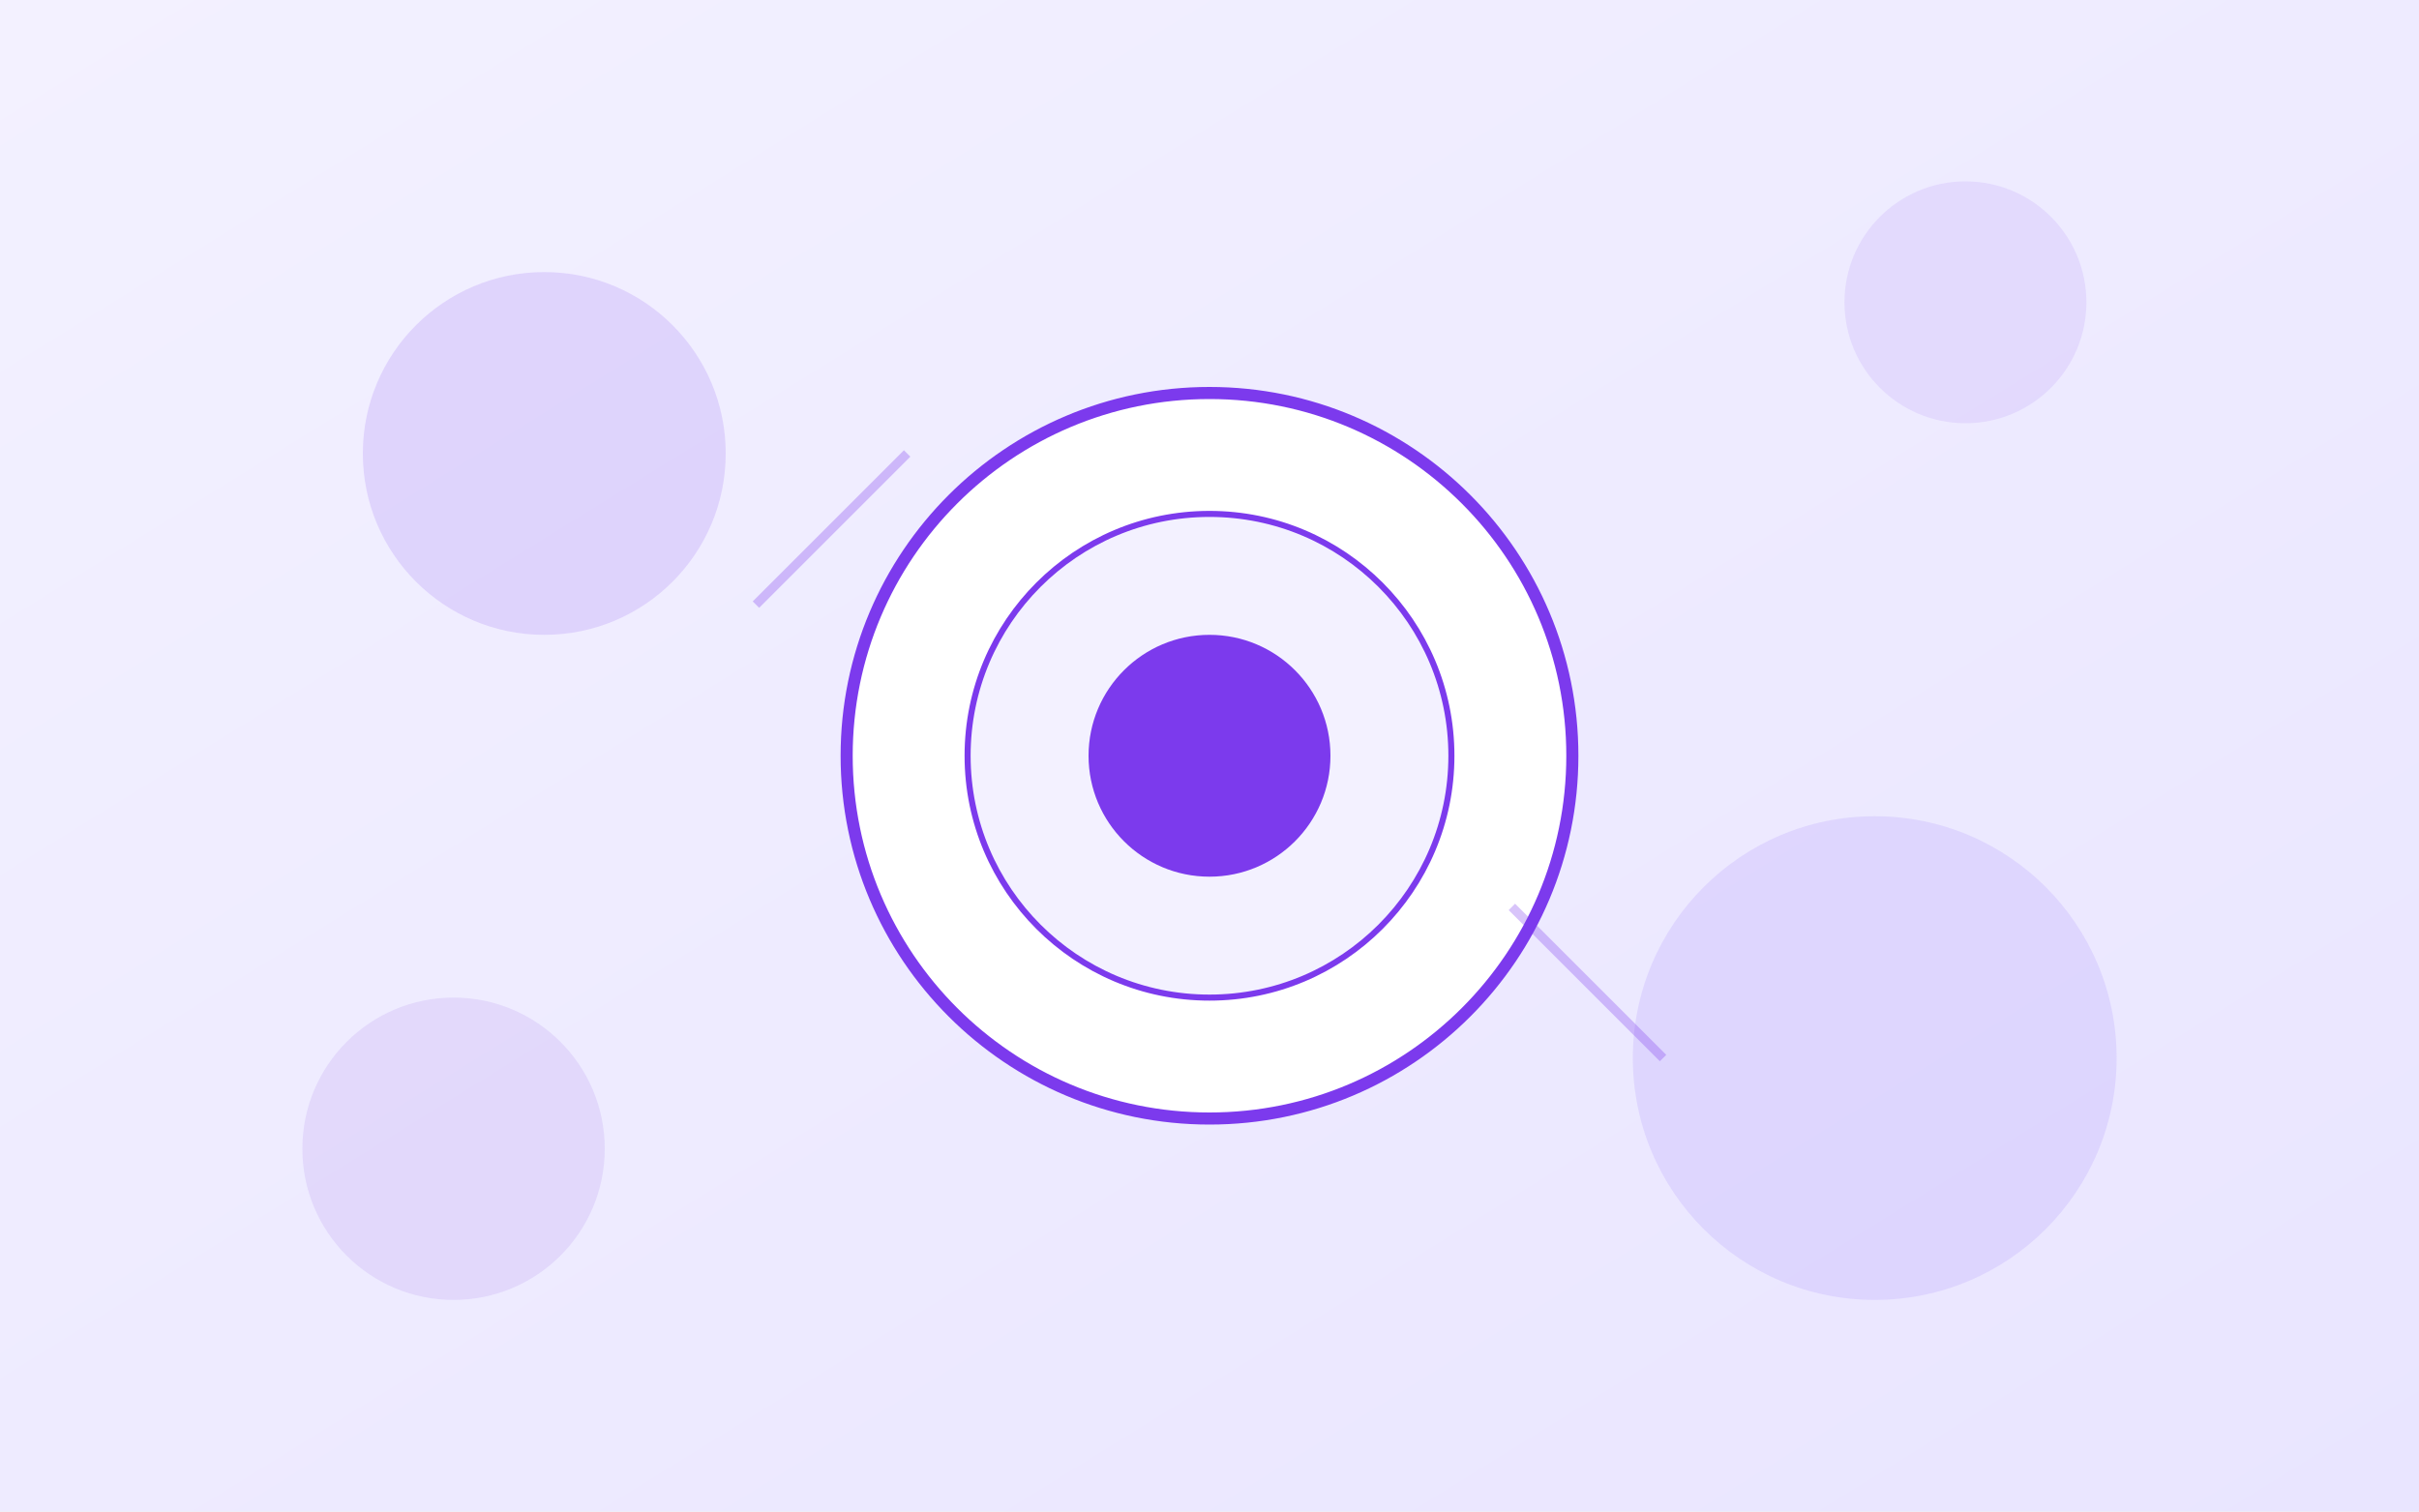
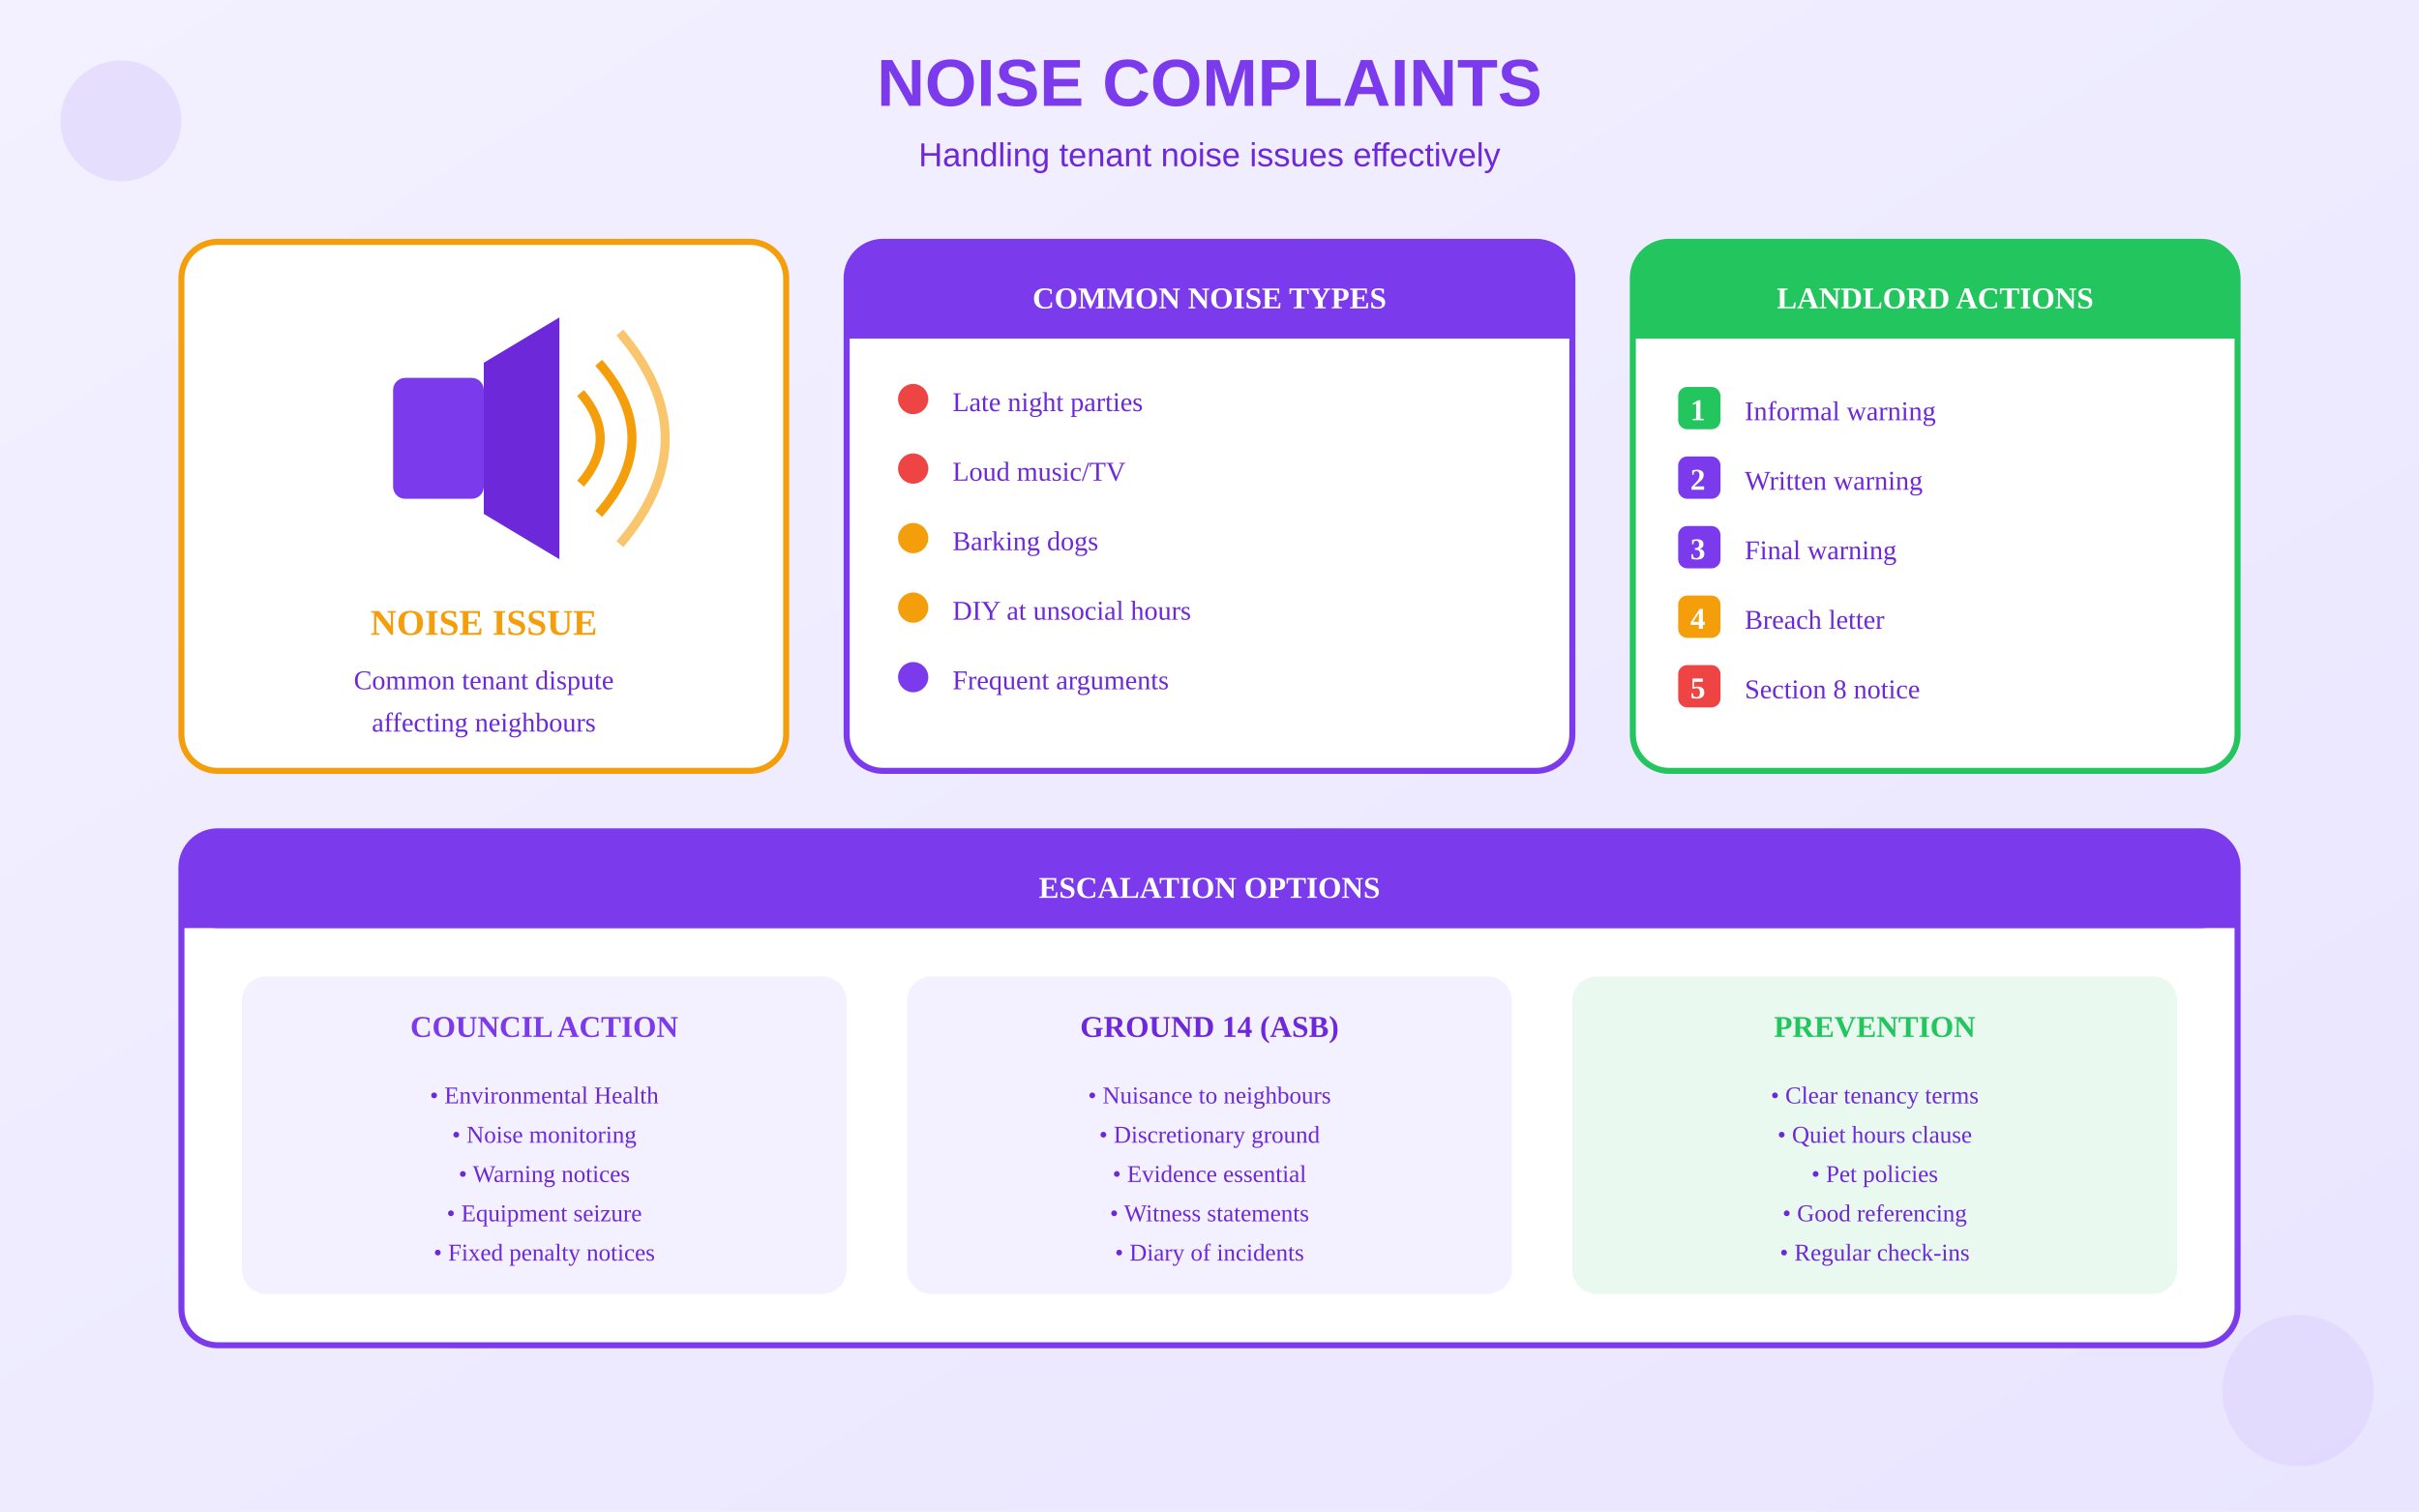
<svg xmlns="http://www.w3.org/2000/svg" viewBox="0 0 800 500">
  <defs>
    <linearGradient id="bgGrad" x1="0%" y1="0%" x2="100%" y2="100%">
      <stop offset="0%" style="stop-color:#F3F1FF" />
      <stop offset="100%" style="stop-color:#E9E5FF" />
    </linearGradient>
  </defs>
  <rect width="800" height="500" fill="url(#bgGrad)" />
-   <circle cx="400" cy="250" r="120" fill="white" stroke="#7C3AED" stroke-width="4" />
-   <circle cx="400" cy="250" r="80" fill="#F3F1FF" stroke="#7C3AED" stroke-width="2" />
-   <circle cx="400" cy="250" r="40" fill="#7C3AED" />
-   <circle cx="180" cy="150" r="60" fill="#7C3AED" opacity="0.15" />
-   <circle cx="620" cy="350" r="80" fill="#A78BFA" opacity="0.2" />
-   <circle cx="650" cy="100" r="40" fill="#7C3AED" opacity="0.1" />
-   <circle cx="150" cy="380" r="50" fill="#6D28D9" opacity="0.1" />
-   <line x1="250" y1="200" x2="300" y2="150" stroke="#7C3AED" stroke-width="3" opacity="0.3" />
-   <line x1="500" y1="300" x2="550" y2="350" stroke="#7C3AED" stroke-width="3" opacity="0.3" />
+   <text x="400" y="35" text-anchor="middle" fill="#7C3AED" font-size="22" font-weight="bold" font-family="Arial">NOISE COMPLAINTS</text>
+   <text x="400" y="55" text-anchor="middle" fill="#6D28D9" font-size="11" font-family="Arial">Handling tenant noise issues effectively</text>
+   <g transform="translate(60, 80)">
+     <rect x="0" y="0" width="200" height="175" rx="12" fill="white" stroke="#F59E0B" stroke-width="2" />
+     <g transform="translate(50, 20)">
+       <rect x="20" y="25" width="30" height="40" rx="4" fill="#7C3AED" />
+       <path d="M50 20 L75 5 L75 85 L50 70 Z" fill="#6D28D9" />
+       <path d="M82 30 Q95 45 82 60" stroke="#F59E0B" stroke-width="3" fill="none" />
+       <path d="M88 20 Q110 45 88 70" stroke="#F59E0B" stroke-width="3" fill="none" />
+       <path d="M95 10 Q125 45 95 80" stroke="#F59E0B" stroke-width="3" fill="none" opacity="0.6" />
+     </g>
+     <text x="100" y="130" text-anchor="middle" fill="#F59E0B" font-size="12" font-weight="bold">NOISE ISSUE</text>
+     <text x="100" y="148" text-anchor="middle" fill="#6D28D9" font-size="9">Common tenant dispute</text>
+     <text x="100" y="162" text-anchor="middle" fill="#6D28D9" font-size="9">affecting neighbours</text>
+   </g>
+   <g transform="translate(280, 80)">
+     <rect x="0" y="0" width="240" height="175" rx="12" fill="white" stroke="#7C3AED" stroke-width="2" />
+     <rect x="0" y="0" width="240" height="32" rx="12" fill="#7C3AED" />
+     <rect x="0" y="20" width="240" height="12" fill="#7C3AED" />
+     <text x="120" y="22" text-anchor="middle" fill="white" font-size="10" font-weight="bold">COMMON NOISE TYPES</text>
+     <g transform="translate(15, 45)">
+       <circle cx="7" cy="7" r="5" fill="#EF4444" />
+       <text x="20" y="11" fill="#6D28D9" font-size="9">Late night parties</text>
+     </g>
+     <g transform="translate(15, 68)">
+       <circle cx="7" cy="7" r="5" fill="#EF4444" />
+       <text x="20" y="11" fill="#6D28D9" font-size="9">Loud music/TV</text>
+     </g>
+     <g transform="translate(15, 91)">
+       <circle cx="7" cy="7" r="5" fill="#F59E0B" />
+       <text x="20" y="11" fill="#6D28D9" font-size="9">Barking dogs</text>
+     </g>
+     <g transform="translate(15, 114)">
+       <circle cx="7" cy="7" r="5" fill="#F59E0B" />
+       <text x="20" y="11" fill="#6D28D9" font-size="9">DIY at unsocial hours</text>
+     </g>
+     <g transform="translate(15, 137)">
+       <circle cx="7" cy="7" r="5" fill="#7C3AED" />
+       <text x="20" y="11" fill="#6D28D9" font-size="9">Frequent arguments</text>
+     </g>
+   </g>
+   <g transform="translate(540, 80)">
+     <rect x="0" y="0" width="200" height="175" rx="12" fill="white" stroke="#22C55E" stroke-width="2" />
+     <rect x="0" y="0" width="200" height="32" rx="12" fill="#22C55E" />
+     <rect x="0" y="20" width="200" height="12" fill="#22C55E" />
+     <text x="100" y="22" text-anchor="middle" fill="white" font-size="10" font-weight="bold">LANDLORD ACTIONS</text>
+     <g transform="translate(15, 48)">
+       <rect x="0" y="0" width="14" height="14" rx="3" fill="#22C55E" />
+       <text x="4" y="11" fill="white" font-size="10" font-weight="bold">1</text>
+       <text x="22" y="11" fill="#6D28D9" font-size="9">Informal warning</text>
+     </g>
+     <g transform="translate(15, 71)">
+       <rect x="0" y="0" width="14" height="14" rx="3" fill="#7C3AED" />
+       <text x="4" y="11" fill="white" font-size="10" font-weight="bold">2</text>
+       <text x="22" y="11" fill="#6D28D9" font-size="9">Written warning</text>
+     </g>
+     <g transform="translate(15, 94)">
+       <rect x="0" y="0" width="14" height="14" rx="3" fill="#7C3AED" />
+       <text x="4" y="11" fill="white" font-size="10" font-weight="bold">3</text>
+       <text x="22" y="11" fill="#6D28D9" font-size="9">Final warning</text>
+     </g>
+     <g transform="translate(15, 117)">
+       <rect x="0" y="0" width="14" height="14" rx="3" fill="#F59E0B" />
+       <text x="4" y="11" fill="white" font-size="10" font-weight="bold">4</text>
+       <text x="22" y="11" fill="#6D28D9" font-size="9">Breach letter</text>
+     </g>
+     <g transform="translate(15, 140)">
+       <rect x="0" y="0" width="14" height="14" rx="3" fill="#EF4444" />
+       <text x="4" y="11" fill="white" font-size="10" font-weight="bold">5</text>
+       <text x="22" y="11" fill="#6D28D9" font-size="9">Section 8 notice</text>
+     </g>
+   </g>
+   <g transform="translate(60, 275)">
+     <rect x="0" y="0" width="680" height="170" rx="12" fill="white" stroke="#7C3AED" stroke-width="2" />
+     <rect x="0" y="0" width="680" height="32" rx="12" fill="#7C3AED" />
+     <rect x="0" y="20" width="680" height="12" fill="#7C3AED" />
+     <text x="340" y="22" text-anchor="middle" fill="white" font-size="10" font-weight="bold">ESCALATION OPTIONS</text>
+     <g transform="translate(20, 48)">
+       <rect x="0" y="0" width="200" height="105" rx="8" fill="#F3F1FF" />
+       <text x="100" y="20" text-anchor="middle" fill="#7C3AED" font-size="10" font-weight="bold">COUNCIL ACTION</text>
+       <text x="100" y="42" text-anchor="middle" fill="#6D28D9" font-size="8">• Environmental Health</text>
+       <text x="100" y="55" text-anchor="middle" fill="#6D28D9" font-size="8">• Noise monitoring</text>
+       <text x="100" y="68" text-anchor="middle" fill="#6D28D9" font-size="8">• Warning notices</text>
+       <text x="100" y="81" text-anchor="middle" fill="#6D28D9" font-size="8">• Equipment seizure</text>
+       <text x="100" y="94" text-anchor="middle" fill="#6D28D9" font-size="8">• Fixed penalty notices</text>
+     </g>
+     <g transform="translate(240, 48)">
+       <rect x="0" y="0" width="200" height="105" rx="8" fill="#F3F1FF" />
+       <text x="100" y="20" text-anchor="middle" fill="#6D28D9" font-size="10" font-weight="bold">GROUND 14 (ASB)</text>
+       <text x="100" y="42" text-anchor="middle" fill="#6D28D9" font-size="8">• Nuisance to neighbours</text>
+       <text x="100" y="55" text-anchor="middle" fill="#6D28D9" font-size="8">• Discretionary ground</text>
+       <text x="100" y="68" text-anchor="middle" fill="#6D28D9" font-size="8">• Evidence essential</text>
+       <text x="100" y="81" text-anchor="middle" fill="#6D28D9" font-size="8">• Witness statements</text>
+       <text x="100" y="94" text-anchor="middle" fill="#6D28D9" font-size="8">• Diary of incidents</text>
+     </g>
+     <g transform="translate(460, 48)">
+       <rect x="0" y="0" width="200" height="105" rx="8" fill="#22C55E" opacity="0.1" />
+       <text x="100" y="20" text-anchor="middle" fill="#22C55E" font-size="10" font-weight="bold">PREVENTION</text>
+       <text x="100" y="42" text-anchor="middle" fill="#6D28D9" font-size="8">• Clear tenancy terms</text>
+       <text x="100" y="55" text-anchor="middle" fill="#6D28D9" font-size="8">• Quiet hours clause</text>
+       <text x="100" y="68" text-anchor="middle" fill="#6D28D9" font-size="8">• Pet policies</text>
+       <text x="100" y="81" text-anchor="middle" fill="#6D28D9" font-size="8">• Good referencing</text>
+       <text x="100" y="94" text-anchor="middle" fill="#6D28D9" font-size="8">• Regular check-ins</text>
+     </g>
+   </g>
+   <circle cx="40" cy="40" r="20" fill="#7C3AED" opacity="0.1" />
+   <circle cx="760" cy="460" r="25" fill="#A78BFA" opacity="0.12" />
</svg>
